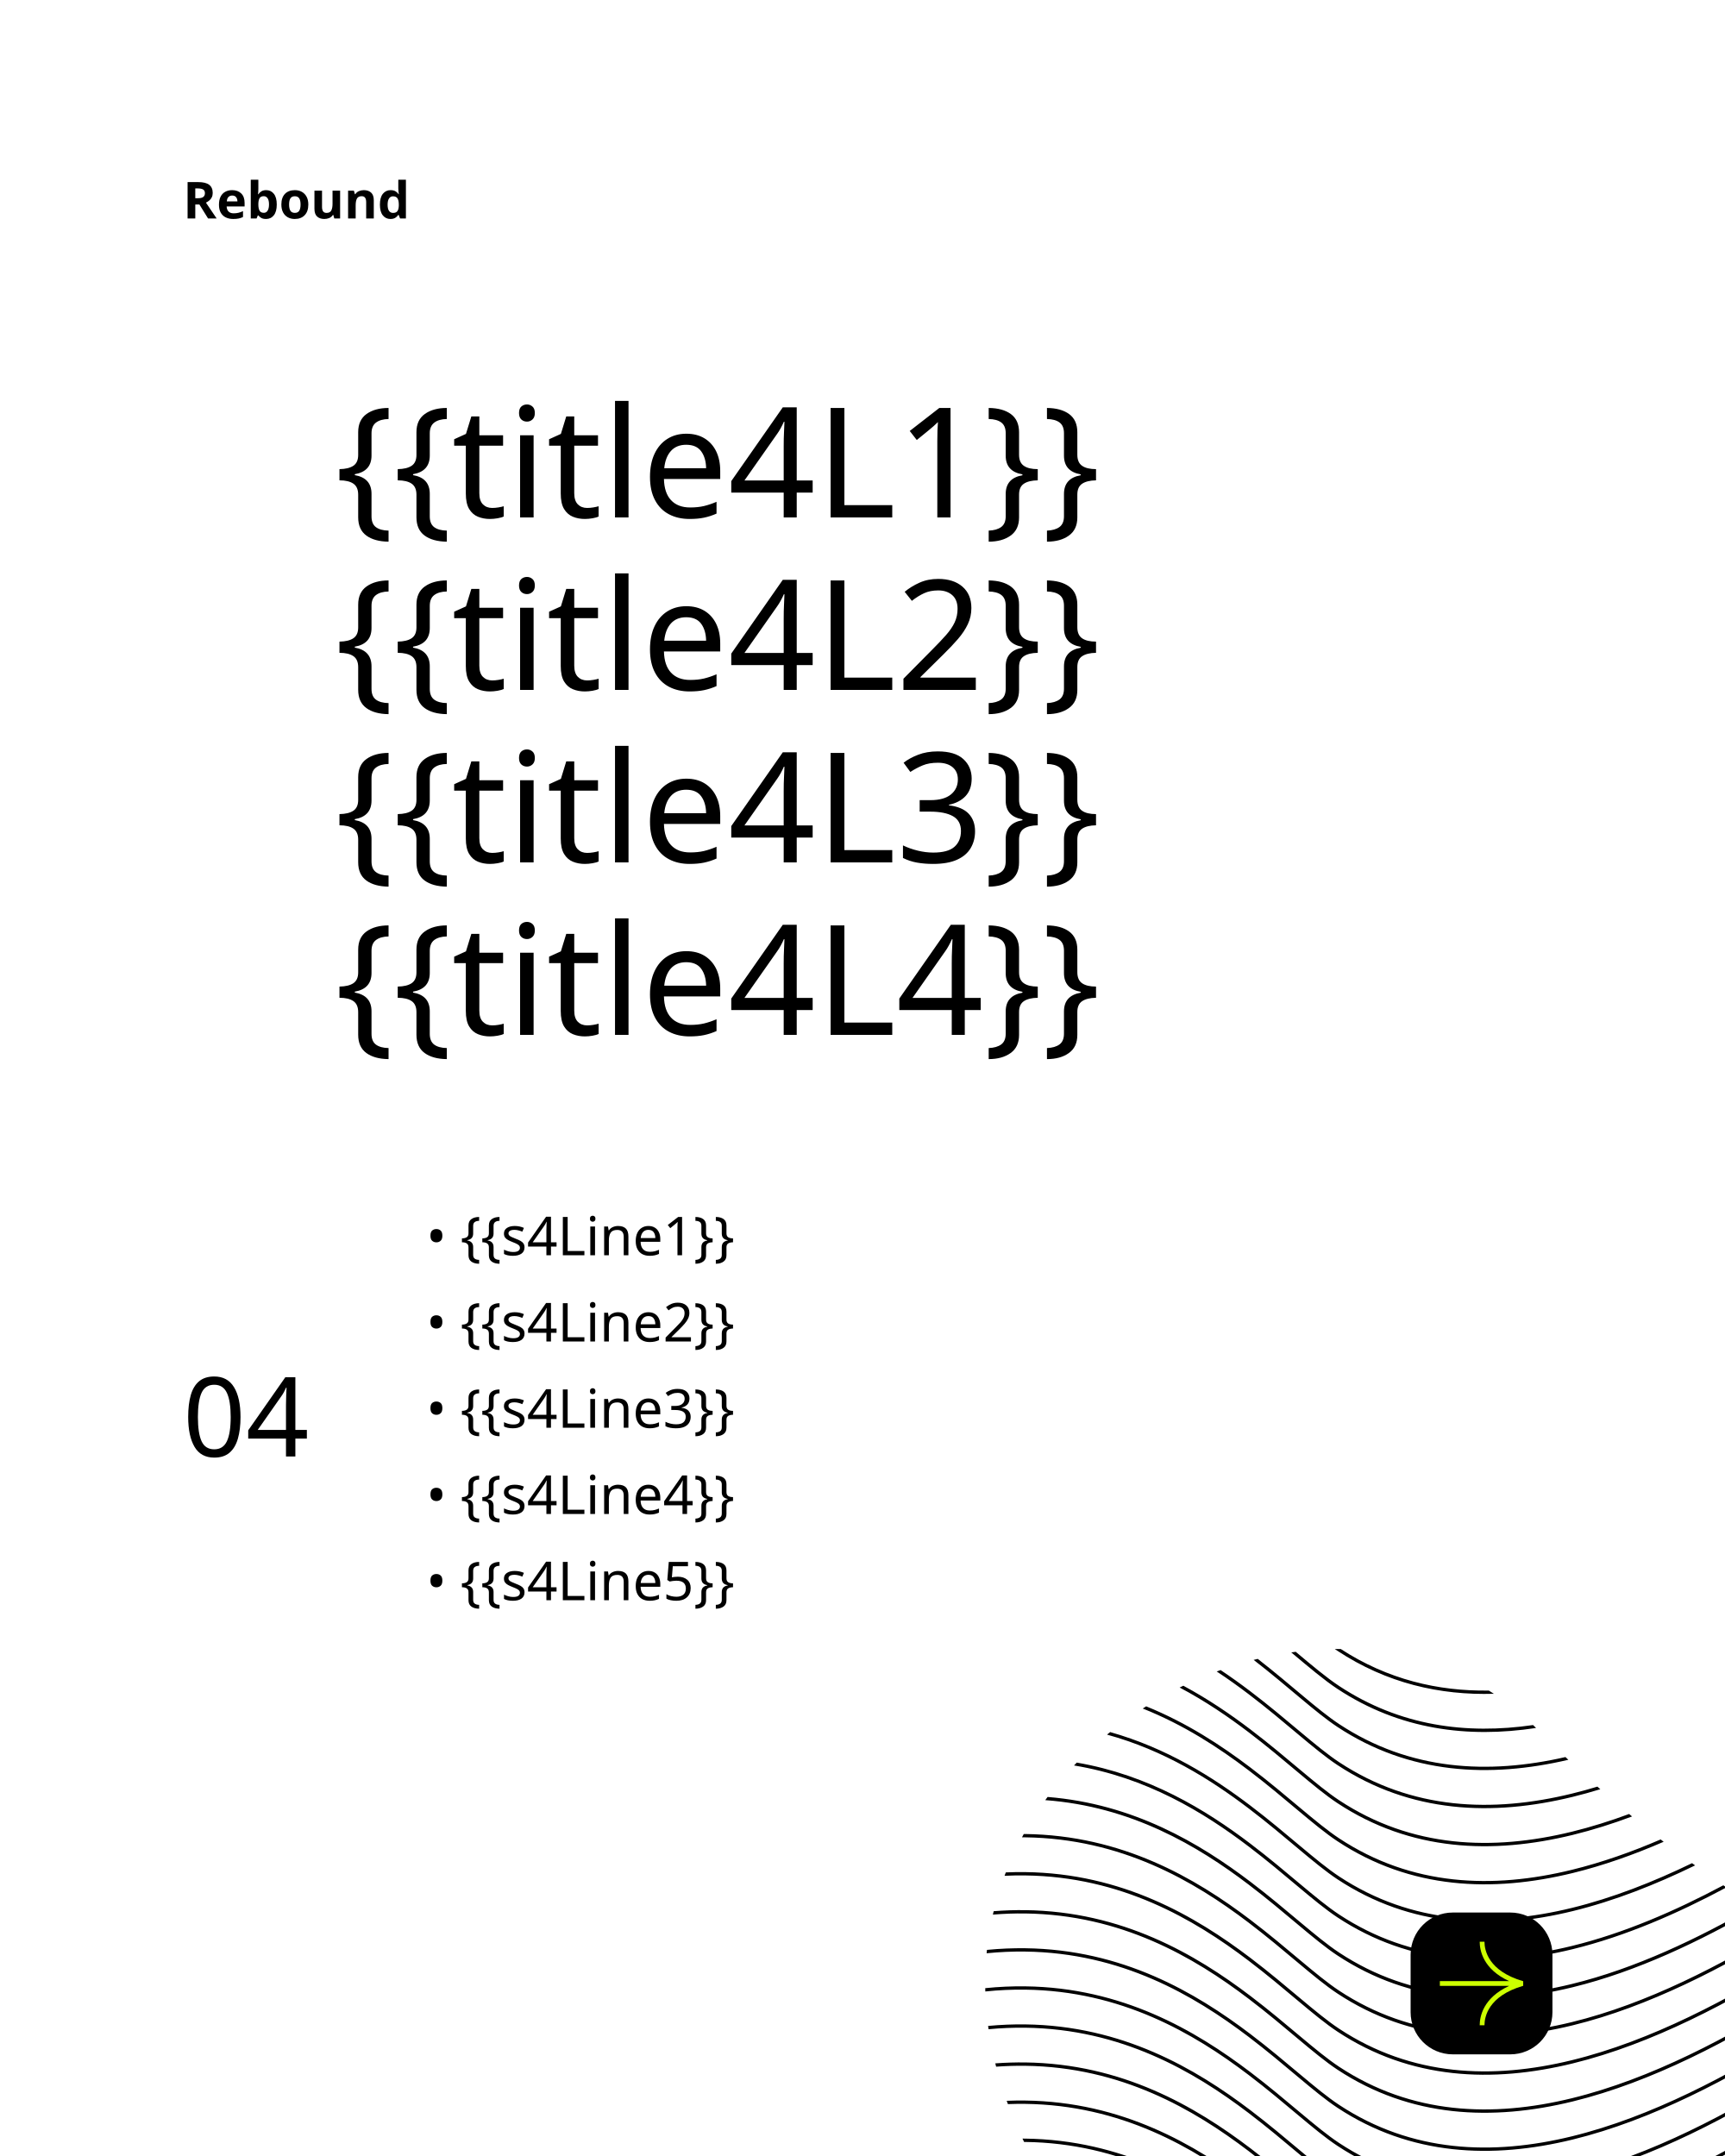
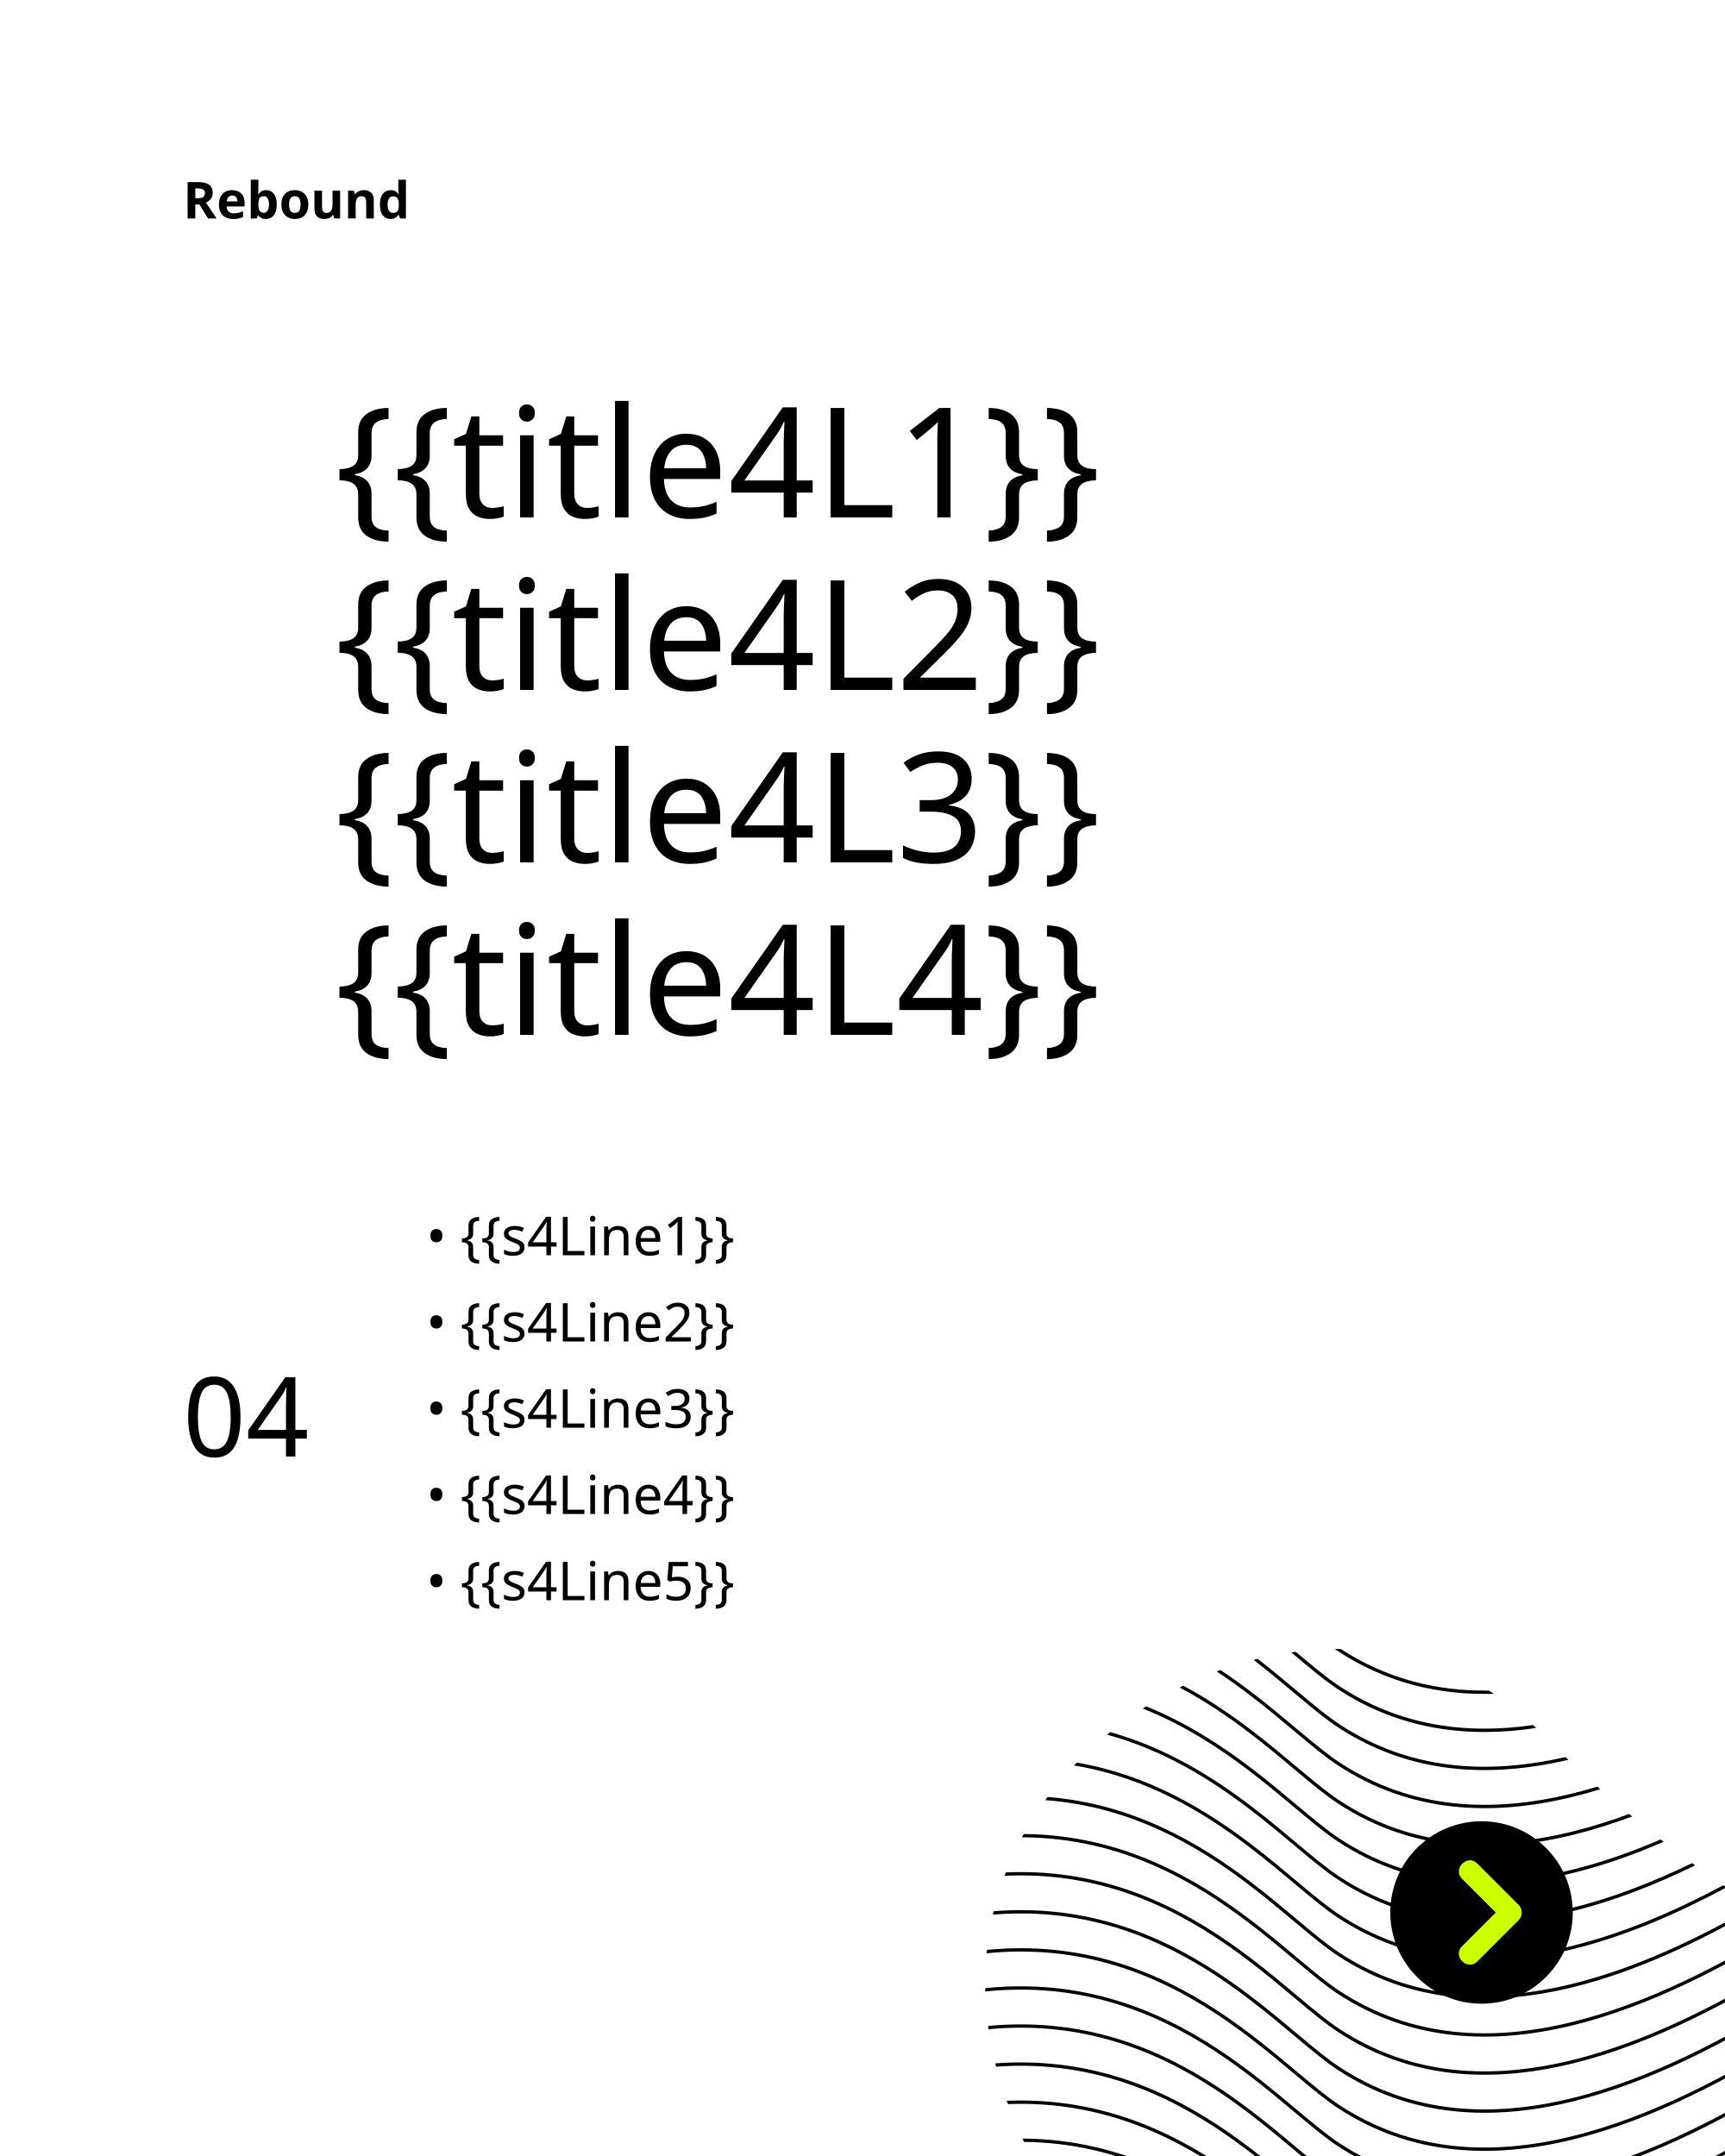
<svg xmlns="http://www.w3.org/2000/svg" viewBox="0 0 900 1125">
  <defs>
    <style>
      @font-face {
        font-family: 'Poppins';
        src: url('fonts/Poppins-Regular.ttf') format('truetype');
        font-weight: 400; /* normal */
        font-style: normal;
      }
      @font-face {
        font-family: 'Poppins';
        src: url('fonts/Poppins-Medium.ttf') format('truetype'); /* Definida por consistencia */
        font-weight: 500; /* medium */
        font-style: normal;
      }
      @font-face {
        font-family: 'Poppins';
        src: url('fonts/Poppins-Bold.ttf') format('truetype');
        font-weight: 700; /* bold */
        font-style: normal;
      }
      .cls-1 {
        font-size: 80px;
        font-family: 'Poppins', sans-serif;
        font-weight: 400;
      }
      .cls-1, .cls-2, .cls-3 {
        font-family: 'Poppins', sans-serif;
        font-weight: 400;
      }
      .cls-4, .cls-5 {
        fill: #fff;
      }
      .cls-2 {
        font-size: 57.6px;
      }
      .cls-3 {
        font-size: 28px;
      }
      .cls-5, .cls-6 {
        fill-rule: evenodd;
      }
      .cls-7 {
        fill: none;
      }
      .cls-8 {
        clip-path: url(#clippath-1);
      }
      .cls-9 {
        fill: #cf0;
      }
      .cls-10 {
        font-family: 'Poppins', sans-serif;
        font-size: 26.6px;
        font-weight: 700;
      }
      .cls-11 {
        clip-path: url(#clippath-2);
      }
      .cls-12 {
        clip-path: url(#clippath);
      }
    </style>
    <clipPath id="clippath">
      <rect class="cls-7" x="514.03" y="860.45" width="385.97" height="264.55" />
    </clipPath>
    <clipPath id="clippath-1">
      <rect class="cls-7" x="-404.79" y="860.45" width="385.97" height="264.55" />
    </clipPath>
    <clipPath id="clippath-2">
      <rect class="cls-7" x="751.22" y="1013.21" width="43.5" height="43.5" />
    </clipPath>
  </defs>
  <g id="BACKGROUND">
    <rect class="cls-4" y="0" width="900" height="1125" />
  </g>
  <g id="TEXTO">
    <g>
      {% if s4Line1 %}<text class="cls-3" transform="translate(222.42 655.00)">
        <tspan x="0" y="0">• {{s4Line1}}</tspan>
      </text>{% endif %}
      {% if s4Line2 %}<text class="cls-3" transform="translate(222.42 700.00)">
        <tspan x="0" y="0">• {{s4Line2}}</tspan>
      </text>{% endif %}
      {% if s4Line3 %}<text class="cls-3" transform="translate(222.42 745.00)">
        <tspan x="0" y="0">• {{s4Line3}}</tspan>
      </text>{% endif %}
      {% if s4Line4 %}<text class="cls-3" transform="translate(222.42 790.00)">
        <tspan x="0" y="0">• {{s4Line4}}</tspan>
      </text>{% endif %}
      {% if s4Line5 %}<text class="cls-3" transform="translate(222.42 835.00)">
        <tspan x="0" y="0">• {{s4Line5}}</tspan>
      </text>{% endif %}
    </g>
    <text class="cls-10" transform="translate(95.48 114)">
      <tspan x="0" y="0">Rebound</tspan>
    </text>
    <text class="cls-2" transform="translate(95.36 760.00)">
      <tspan x="0" y="0">04</tspan>
    </text>
    {% if title4L1 %}<text class="cls-1" transform="translate(174.88 270.00)">
      <tspan x="0" y="0">{{title4L1}}</tspan>
    </text>{% endif %}
    {% if title4L2 %}<text class="cls-1" transform="translate(174.88 360.00)">
      <tspan x="0" y="0">{{title4L2}}</tspan>
    </text>{% endif %}
    {% if title4L3 %}<text class="cls-1" transform="translate(174.88 450.00)">
      <tspan x="0" y="0">{{title4L3}}</tspan>
    </text>{% endif %}
    {% if title4L4 %}<text class="cls-1" transform="translate(174.88 540.00)">
      <tspan x="0" y="0">{{title4L4}}</tspan>
    </text>{% endif %}
  </g>
  <g id="MISC">
    <g class="cls-12">
      <path class="cls-6" d="M696.41,860.46c.44.3.88.6,1.32.89,25.79,17.02,53.54,23.3,81.68,22.47-.87-.57-1.75-1.13-2.63-1.68-26.6.37-52.8-5.81-77.24-21.68-1.04,0-2.08,0-3.12,0ZM676.02,861.91c-.77.1-1.54.21-2.32.32,9.19,7.7,17.14,14.44,24.04,18.99,32.49,21.44,68.09,25.84,103.67,20.44l-.27-.27c-.25-.24-.5-.49-.75-.74l-.54-.52c-34.74,5.03-69.44.55-101.15-20.37-6.55-4.32-14.06-10.63-22.68-17.86ZM656.22,865.61l-.75.18c-.32.08-.64.16-.96.24l-.43.11c17.98,13.9,32.27,27.42,43.66,34.94,37.63,24.82,79.41,26.81,120.52,17.18-.5-.48-1-.95-1.5-1.43-40.3,9.23-81.2,7.12-118.06-17.2-11.14-7.35-25.05-20.45-42.48-34.03ZM636.84,871.44l-.44.16c-.31.11-.63.23-.94.34l-.65.24c5.87,3.86,11.41,7.85,16.65,11.83,19.22,14.6,34.34,29.07,46.28,36.95,38.32,25.28,80.95,26.88,122.79,16.64,4.82-1.18,9.63-2.52,14.42-3.99l-.79-.7-.73-.65c-4.42,1.34-8.87,2.57-13.32,3.65-41.37,10.12-83.53,8.59-121.42-16.4-11.92-7.86-27.01-22.31-46.19-36.88-4.95-3.76-10.17-7.53-15.67-11.19ZM617.39,879.61l-.39.19c-.3.15-.6.29-.9.44l-.63.31c13.37,7.07,25.31,15.22,35.98,23.33,19.22,14.6,34.34,29.07,46.28,36.95,38.32,25.28,80.95,26.87,122.79,16.64,10.4-2.55,20.76-5.82,30.99-9.65l-.69-.57-.85-.71c-9.87,3.65-19.84,6.79-29.86,9.24-41.37,10.12-83.53,8.59-121.42-16.4-11.92-7.86-27.01-22.31-46.19-36.88-10.45-7.94-22.11-15.91-35.11-22.89ZM598.02,890.36l-.36.23c-.28.18-.57.36-.85.54l-.59.38c21.44,8.52,39.69,20.43,55.24,32.25,19.22,14.6,34.34,29.07,46.28,36.95,38.32,25.28,80.95,26.87,122.79,16.64,16.03-3.92,31.95-9.58,47.46-16.31-.52-.4-1.04-.81-1.56-1.22-15.14,6.52-30.67,12.01-46.31,15.84-41.37,10.12-83.53,8.59-121.42-16.4-11.92-7.86-27.01-22.31-46.19-36.88-15.39-11.69-33.4-23.46-54.49-32.01ZM579.23,903.78l-.42.34c-.26.21-.52.43-.78.64l-.44.37c29.71,8.14,54,23.39,73.88,38.5,19.22,14.6,34.34,29.07,46.28,36.95,38.32,25.28,80.95,26.88,122.79,16.64,21.74-5.32,43.27-13.83,63.86-23.86-.53-.38-1.06-.77-1.59-1.16-20.23,9.8-41.35,18.12-62.69,23.34-41.37,10.12-83.53,8.59-121.42-16.4-11.92-7.86-27.01-22.31-46.19-36.88-19.77-15.02-43.87-30.17-73.28-38.46ZM561.81,919.7l-.11.12c-.23.24-.47.49-.7.73l-.64.67c37.71,6.21,67.5,24.34,91.09,42.27,19.22,14.6,34.34,29.07,46.28,36.95,38.32,25.28,80.95,26.88,122.79,16.64,27.57-6.75,54.81-18.63,80.22-32.23l-1.05-.71-.57-.39c-25.06,13.36-51.87,25.01-79.01,31.65-41.37,10.12-83.53,8.59-121.42-16.4-11.92-7.86-27.01-22.31-46.19-36.88-23.55-17.89-53.23-35.96-90.7-42.4ZM546.58,937.66l-.51.68c-.2.27-.4.54-.6.82l-.11.15c44.91,3.32,79.45,23.82,106.08,44.05,19.22,14.6,34.34,29.07,46.28,36.95,38.32,25.28,80.95,26.87,122.79,16.64,33.58-8.22,66.66-24.06,96.56-41.34l-.36-.23-1.29-.83c-29.56,17.03-62.19,32.6-95.33,40.7-41.37,10.12-83.53,8.59-121.42-16.4-11.92-7.86-27.01-22.31-46.19-36.88-26.65-20.25-61.16-40.73-105.92-44.32ZM534.15,956.98c-.32.57-.63,1.15-.94,1.73.56,0,1.12,0,1.68.01,50.07.64,87.89,22.72,116.56,44.51,19.22,14.6,34.34,29.07,46.28,36.95,38.32,25.28,80.95,26.88,122.79,16.64,39.84-9.75,78.97-30.23,112.93-51.11l-.69-.41-.99-.6c-33.64,20.63-72.3,40.8-111.66,50.43-41.37,10.12-83.53,8.59-121.42-16.4-11.92-7.86-27.01-22.31-46.19-36.88-28.92-21.97-67.09-44.22-117.59-44.86h-.76ZM524.78,977.02c-.23.59-.45,1.18-.67,1.77,3.66-.18,7.25-.24,10.79-.19,50.07.64,87.89,22.72,116.56,44.51,19.22,14.6,34.34,29.07,46.28,36.95,38.32,25.28,80.95,26.88,122.79,16.64,41.7-10.2,82.61-32.16,117.65-54.03,4-2.5,8.18-4.85,12.49-7.04-.61-.34-1.22-.68-1.82-1.02-4,2.06-7.87,4.26-11.59,6.58-34.89,21.78-75.62,43.66-117.14,53.81-41.37,10.12-83.53,8.59-121.42-16.4-11.92-7.86-27.01-22.31-46.19-36.88-28.92-21.97-67.09-44.22-117.59-44.86-3.33-.04-6.71,0-10.14.16ZM518.44,997.27l-.2.85-.21.92c5.77-.47,11.4-.66,16.87-.59,50.07.64,87.89,22.72,116.56,44.51,19.22,14.6,34.34,29.07,46.28,36.95,38.32,25.28,80.95,26.87,122.79,16.64,41.7-10.2,82.61-32.16,117.65-54.03,10.04-6.27,21.13-11.59,32.95-15.84l-.73-.41c-.29-.16-.57-.32-.86-.48l-.42-.23c-11.41,4.21-22.13,9.4-31.86,15.48-34.89,21.78-75.62,43.66-117.14,53.81-41.37,10.12-83.53,8.59-121.42-16.4-11.92-7.86-27.01-22.31-46.19-36.88-28.92-21.97-67.09-44.22-117.59-44.86-5.35-.07-10.84.11-16.48.55ZM514.94,1017.45c-.06.57-.12,1.17-.18,1.76,6.92-.69,13.63-.97,20.13-.88,50.07.64,87.89,22.72,116.56,44.5,19.22,14.6,34.34,29.07,46.28,36.95,38.32,25.28,80.95,26.87,122.79,16.64,41.7-10.2,82.61-32.16,117.65-54.03,15.93-9.94,34.51-17.51,54.49-22.22-.63-.44-1.27-.88-1.91-1.32-19.59,4.77-37.82,12.28-53.5,22.07-34.89,21.78-75.62,43.66-117.14,53.81-41.37,10.12-83.53,8.59-121.42-16.4-11.92-7.86-27.01-22.31-46.19-36.88-28.92-21.97-67.09-44.22-117.59-44.86-6.46-.08-13.11.19-19.97.86ZM514.04,1037.41c.01.59.02,1.17.04,1.74,7.16-.74,14.1-1.04,20.81-.95,50.07.64,87.89,22.72,116.56,44.51,19.22,14.6,34.34,29.07,46.28,36.95,38.32,25.28,80.95,26.88,122.79,16.64,41.7-10.2,82.61-32.16,117.65-54.03,21.31-13.3,47.38-22.35,75.16-26.01-.58-.51-1.16-1.01-1.75-1.5-27.48,3.82-53.22,12.85-74.34,26.04-34.89,21.78-75.62,43.66-117.14,53.81-41.37,10.12-83.53,8.59-121.42-16.4-11.92-7.86-27.01-22.31-46.19-36.88-28.92-21.97-67.09-44.22-117.59-44.86-6.74-.09-13.69.21-20.87.95ZM515.54,1057.13c.08.58.16,1.15.24,1.72,6.56-.62,12.93-.86,19.11-.79,50.07.64,87.89,22.72,116.56,44.51,19.22,14.6,34.34,29.07,46.28,36.95,38.32,25.28,80.95,26.88,122.79,16.64,41.7-10.2,82.61-32.16,117.65-54.03,26.03-16.25,59.14-26.14,93.84-27.63-.5-.55-1-1.1-1.52-1.65-34.48,1.71-67.33,11.64-93.24,27.81-34.89,21.78-75.62,43.66-117.14,53.81-41.37,10.12-83.53,8.6-121.42-16.4-11.92-7.86-27.01-22.31-46.19-36.88-28.92-21.97-67.09-44.22-117.59-44.86-6.26-.08-12.72.17-19.37.8ZM519.29,1076.68l.19.76.24.95c5.18-.37,10.23-.52,15.17-.46,50.07.64,87.89,22.72,116.56,44.5,19.22,14.6,34.34,29.07,46.28,36.95,38.32,25.28,80.95,26.87,122.79,16.64,41.7-10.2,82.61-32.16,117.65-54.03,29.96-18.7,69.32-28.99,109.64-27.73-.41-.59-.82-1.17-1.24-1.76-40.24-1.01-79.42,9.34-109.33,28.01-34.89,21.78-75.62,43.66-117.14,53.81-41.37,10.12-83.53,8.59-121.42-16.4-11.92-7.86-27.01-22.31-46.19-36.88-28.92-21.97-67.09-44.22-117.59-44.86-5.08-.06-10.29.09-15.62.48ZM525.24,1096.21c.2.56.41,1.14.63,1.71,3.05-.12,6.06-.15,9.02-.12,50.07.64,87.89,22.72,116.56,44.51,19.22,14.6,34.34,29.07,46.28,36.95,38.32,25.28,80.95,26.88,122.79,16.64,41.7-10.2,82.61-32.16,117.65-54.03,33.02-20.61,77.44-31,122.02-26.98-.3-.6-.62-1.21-.93-1.81-44.61-3.79-88.96,6.69-122.01,27.31-34.89,21.78-75.62,43.66-117.14,53.81-41.37,10.12-83.53,8.59-121.42-16.4-11.92-7.86-27.01-22.31-46.19-36.88-28.92-21.97-67.09-44.22-117.59-44.86-3.17-.04-6.4,0-9.67.14ZM533.48,1115.93c.27.56.55,1.15.84,1.74h.58c50.07.64,87.89,22.73,116.56,44.51,19.22,14.6,34.34,29.07,46.28,36.95,38.32,25.28,80.95,26.88,122.79,16.64,41.7-10.2,82.61-32.16,117.65-54.03,35.17-21.95,83.27-32.31,130.71-26.01-.2-.6-.4-1.21-.61-1.82-47.58-6.12-95.75,4.33-131.02,26.35-34.89,21.78-75.62,43.66-117.14,53.81-41.37,10.12-83.53,8.59-121.42-16.4-11.92-7.86-27.01-22.31-46.19-36.88-28.92-21.97-67.09-44.22-117.59-44.86-.47,0-.95-.01-1.43-.01ZM544.28,1136.18l.48.82.6,1c44.92,3.32,79.45,23.82,106.09,44.05,19.22,14.6,34.34,29.07,46.28,36.95,38.32,25.28,80.95,26.87,122.79,16.64,41.7-10.2,82.61-32.16,117.65-54.03,36.41-22.73,86.69-33.02,135.74-25.28-.09-.59-.19-1.19-.3-1.79-49.31-7.64-99.77,2.76-136.36,25.59-34.89,21.78-75.62,43.66-117.14,53.81-41.37,10.12-83.53,8.59-121.42-16.4-11.92-7.86-27.01-22.31-46.19-36.88-27.1-20.59-62.33-41.42-108.23-44.49ZM558.3,1157.57l.59.82.84,1.16c38.01,6.12,68,24.35,91.72,42.37,19.22,14.6,34.34,29.07,46.28,36.95,38.32,25.28,80.95,26.87,122.79,16.64,41.7-10.2,82.61-32.16,117.65-54.03,36.78-22.96,87.71-33.23,137.24-25.04v-.43c0-.26,0-.51,0-.77v-.55c-49.87-8.18-101.13,2.19-138.17,25.31-34.89,21.78-75.62,43.66-117.14,53.81-41.37,10.12-83.53,8.59-121.42-16.4-11.92-7.86-27.01-22.31-46.19-36.88-24.28-18.44-55.07-37.08-94.21-42.97ZM576.73,1181.26c.56.75,1.1,1.5,1.64,2.25,29.35,8.2,53.38,23.31,73.08,38.28,19.22,14.6,34.34,29.07,46.28,36.95,38.32,25.28,80.95,26.88,122.79,16.64,41.7-10.2,82.61-32.16,117.65-54.03,36.31-22.67,86.42-32.97,135.33-25.34.11-.57.21-1.13.3-1.7-49.36-7.7-99.91,2.69-136.56,25.56-34.89,21.78-75.62,43.66-117.14,53.81-41.37,10.12-83.53,8.59-121.42-16.4-11.92-7.86-27.01-22.31-46.19-36.88-20.33-15.45-45.23-31.03-75.78-39.14ZM590.77,1205.5c.32.73.62,1.45.92,2.18,23.41,8.59,43.12,21.33,59.76,33.97,19.22,14.6,34.34,29.07,46.28,36.95,38.32,25.28,80.95,26.88,122.79,16.64,41.7-10.2,82.61-32.16,117.65-54.03,34.99-21.84,82.79-32.21,130.01-26.1l.1-.26c.09-.25.18-.5.28-.75l.23-.65c-47.75-6.26-96.14,4.19-131.54,26.28-34.89,21.78-75.62,43.66-117.14,53.81-41.37,10.12-83.53,8.59-121.42-16.4-11.92-7.86-27.01-22.31-46.19-36.88-17.12-13.01-37.49-26.11-61.74-34.77ZM598.36,1228.27l.17.71c.07.29.14.57.21.86l.12.51c20.3,8.43,37.69,19.84,52.6,31.17,19.22,14.6,34.34,29.07,46.28,36.95,38.32,25.28,80.95,26.87,122.79,16.64,41.7-10.2,82.61-32.16,117.65-54.03,32.77-20.45,76.77-30.84,120.99-27.07l.36-.61c.14-.24.28-.49.42-.73l.17-.3c-44.89-4-89.6,6.48-122.86,27.24-34.89,21.78-75.62,43.66-117.14,53.81-41.37,10.12-83.53,8.59-121.42-16.4-11.92-7.86-27.01-22.31-46.19-36.88-15.31-11.63-33.21-23.34-54.15-31.87ZM991.07,1297.07c-19.72,4.78-38.06,12.31-53.82,22.14-2.7,1.69-5.44,3.37-8.21,5.06,2.57-.86,5.1-1.74,7.59-2.63l1.53-.96c13.88-8.66,29.77-15.52,46.84-20.26,2.05-1.11,4.07-2.23,6.05-3.36ZM602.42,1249.85l.09.65c.04.29.08.57.12.86l.07.51c18.66,8.24,34.79,18.92,48.76,29.52,19.22,14.6,34.34,29.07,46.28,36.95,38.32,25.28,80.95,26.87,122.79,16.64,41.7-10.2,82.61-32.16,117.65-54.03,29.4-18.35,67.85-28.6,107.41-27.79l.33-.39c.19-.23.39-.47.58-.7l.49-.6c-40.39-1.09-79.72,9.27-109.73,28-34.89,21.78-75.62,43.66-117.14,53.81-41.37,10.12-83.53,8.59-121.42-16.4-11.92-7.86-27.01-22.31-46.19-36.88-14.31-10.87-30.88-21.81-50.08-30.16ZM1027.24,1271.72c-33.28,2.16-64.89,11.96-89.98,27.63-26.76,16.71-56.96,33.47-88.32,44.96,3.2-.57,6.35-1.16,9.46-1.77,28.29-11.31,55.45-26.53,79.78-41.72,24.28-15.16,54.74-24.79,86.87-27.22.74-.62,1.47-1.25,2.19-1.88ZM604.84,1270.79l.02.22.18,1.78c17.67,8.08,33.04,18.31,46.42,28.47,19.22,14.6,34.34,29.07,46.28,36.95,27.33,18.03,56.84,24.01,86.71,22.25,1.74-.73,3.51-1.44,5.33-2.14-31.34,2.83-62.43-2.66-91.08-21.56-11.92-7.86-27.01-22.31-46.19-36.88-13.7-10.41-29.48-20.88-47.67-29.09ZM607.04,1291.67l.13,1.05.12.99c16.73,7.91,31.36,17.7,44.17,27.43,19.22,14.6,34.34,29.07,46.28,36.95,16.13,10.64,33.02,17.08,50.3,20.22l.98-.5c.38-.19.76-.39,1.14-.58l.46-.24c-17.84-2.93-35.3-9.38-51.92-20.35-11.92-7.86-27.01-22.31-46.19-36.88-13.15-9.99-28.21-20.04-45.47-28.08ZM618.82,1337.37c.46.93.93,1.86,1.42,2.77,11.46,6.43,21.83,13.6,31.21,20.73,12.73,9.67,23.66,19.28,33.06,26.96,1.39.41,2.77.77,4.12,1.1-10.07-8.02-21.99-18.7-36.13-29.45-10.07-7.65-21.26-15.33-33.69-22.12ZM610.6,1313.24c.17.73.33,1.46.51,2.19,15.15,7.56,28.53,16.59,40.35,25.57,19.22,14.6,34.34,29.07,46.28,36.95,7.02,4.63,14.19,8.47,21.48,11.59.97-.21,1.93-.44,2.88-.68-7.95-3.23-15.76-7.31-23.41-12.36-11.92-7.86-27.01-22.31-46.19-36.88-12.24-9.3-26.13-18.64-41.91-26.38Z" />
    </g>
  </g>
  <g id="ICONOS">
-     <rect x="735.97" y="997.96" width="74" height="74" rx="22" ry="22" />
-     <g class="cls-11">
-       <path class="cls-9" d="M794.71,1033.8v2.39c-18.23,5.33-20.2,16.18-20.2,20.6h-2.49c0-4.36,1.64-14.26,15.37-20.55h-36.16v-2.49h36.16c-13.73-6.29-15.37-16.19-15.37-20.55h2.49c0,4.42,1.97,15.27,20.2,20.6Z" />
-     </g>
+     <circle class="cls-6" cx="772.97" cy="997.93" r="47.6" />
+     <path class="cls-9" d="M792.32,993.95c-7.2-7.2-14.41-14.4-21.61-21.61-5.13-5.13-13.07,2.85-7.91,8.01,5.86,5.86,11.74,11.73,17.6,17.6-5.88,5.88-11.76,11.76-17.64,17.64-5.13,5.13,2.85,13.07,8.01,7.91,7.2-7.2,14.4-14.4,21.6-21.61,2.15-2.16,2.09-5.8-.05-7.95Z" />
  </g>
</svg>
